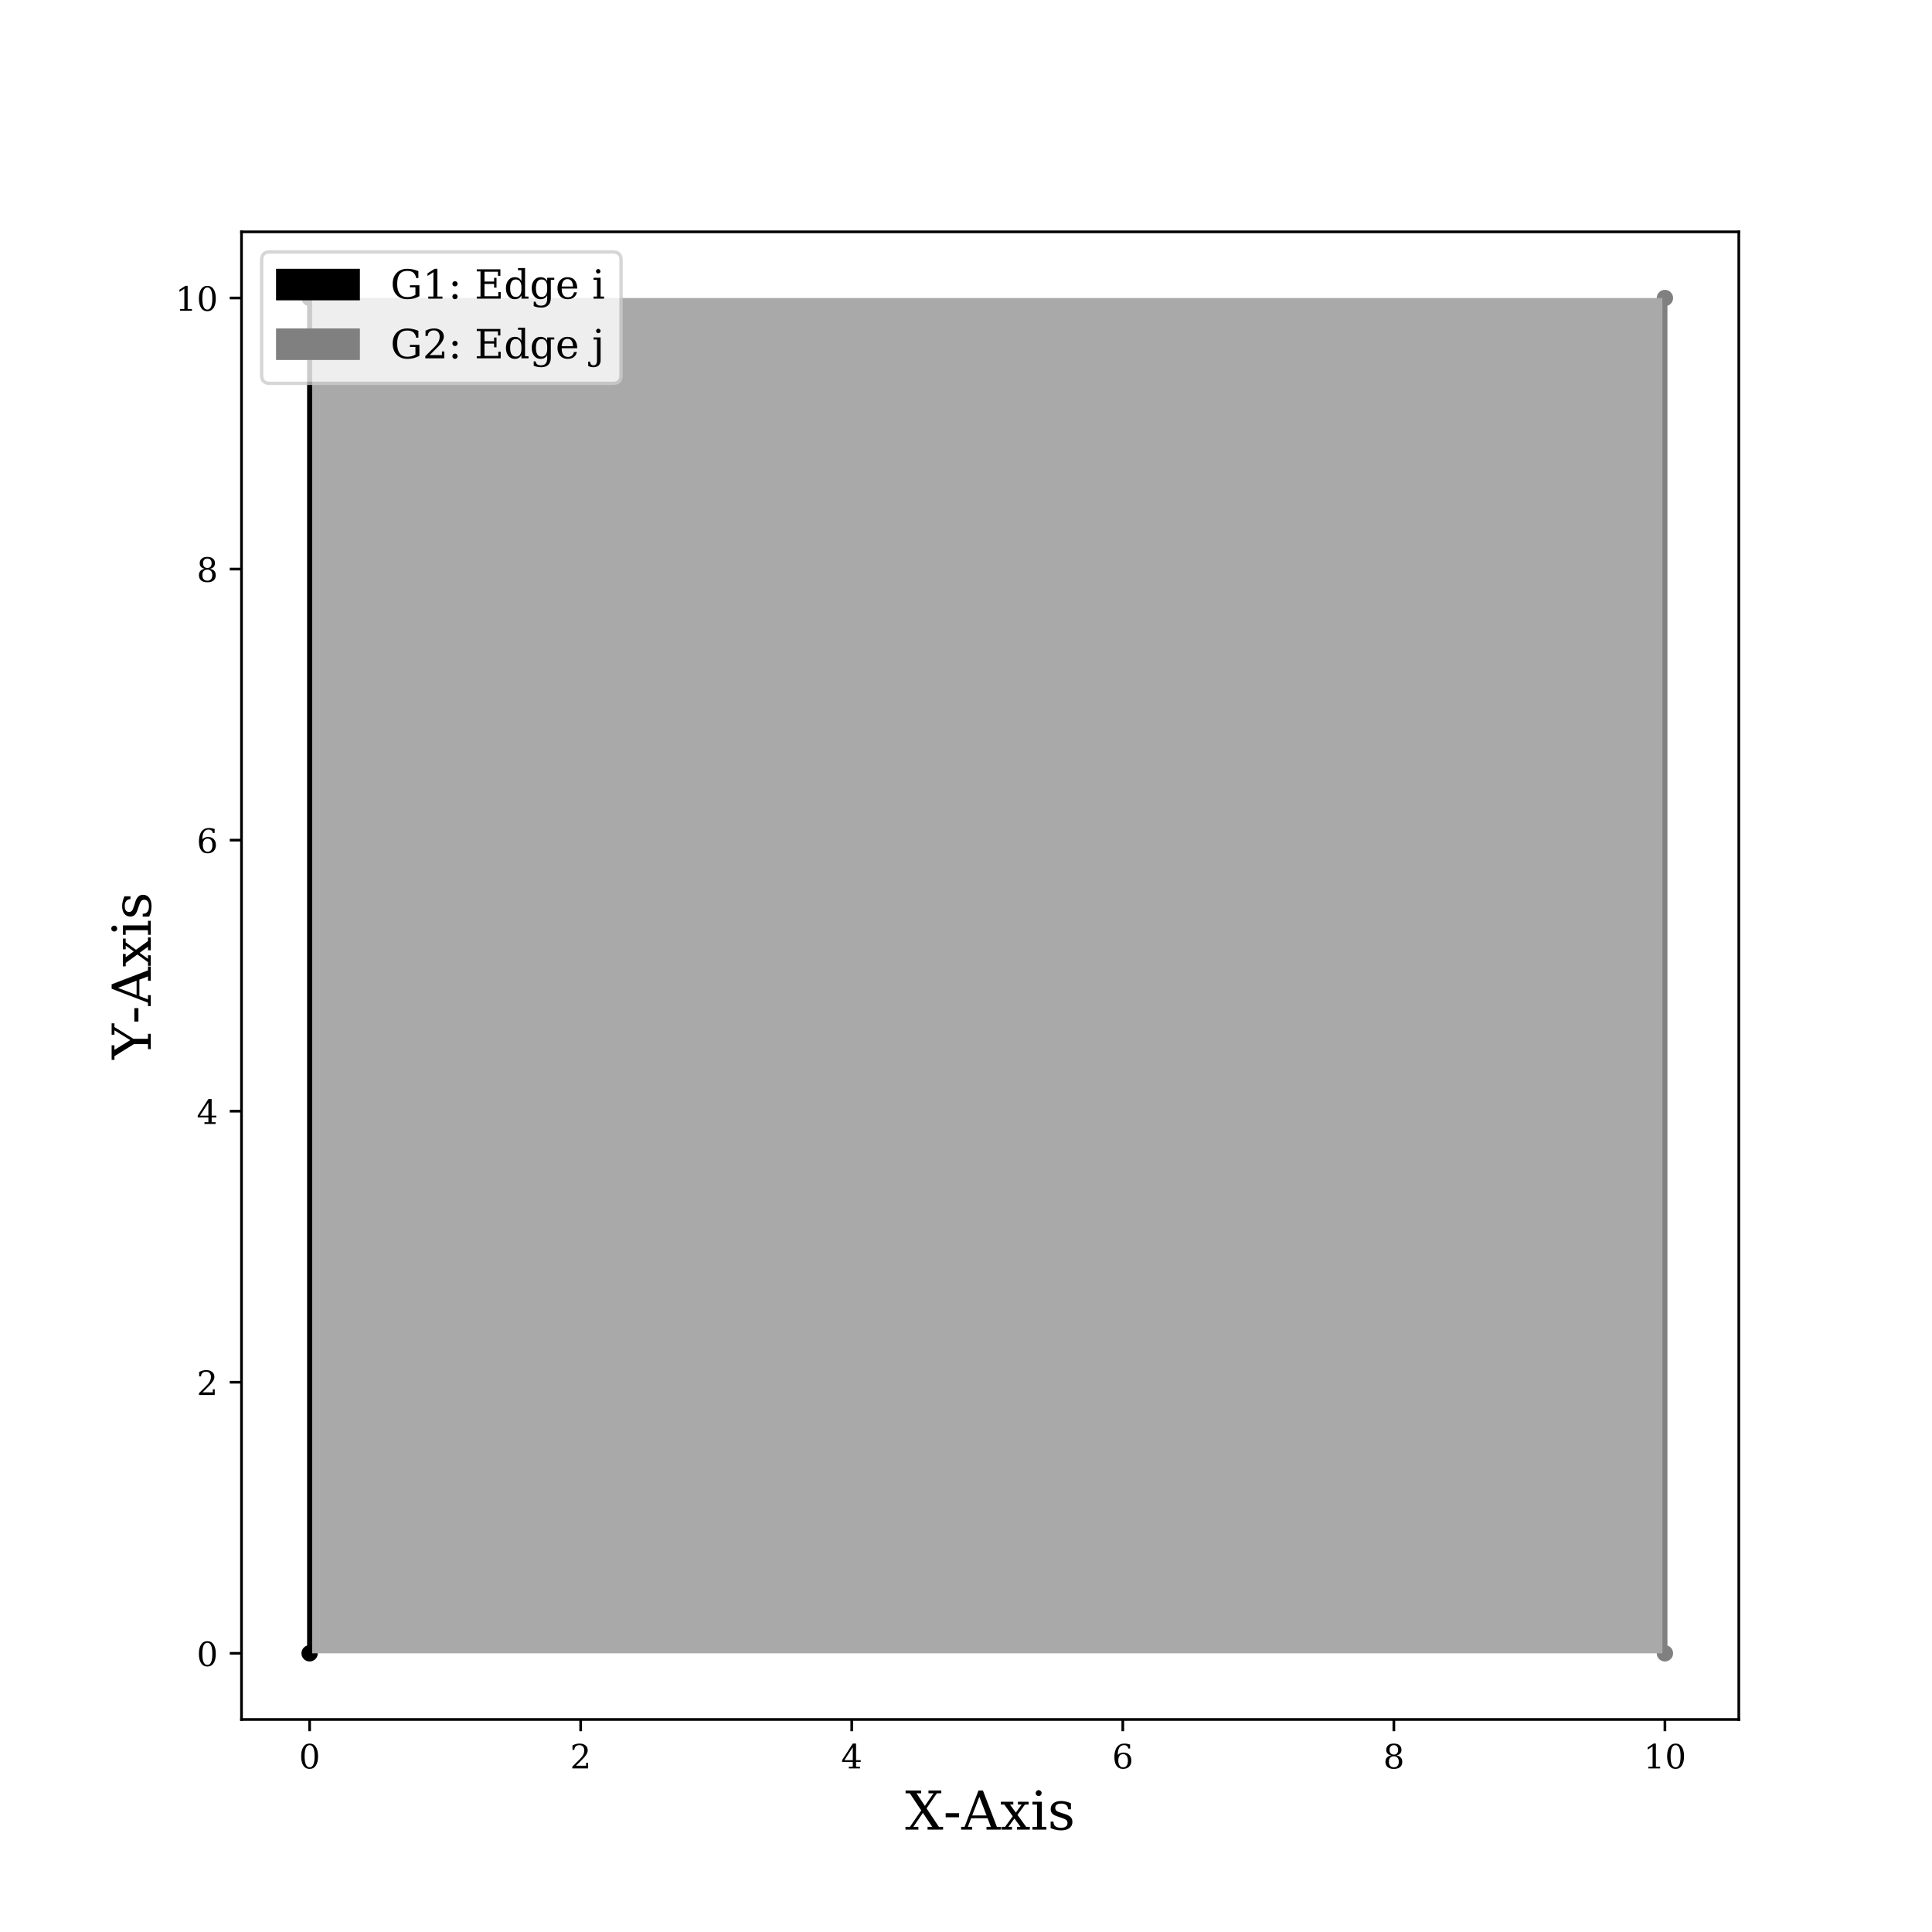
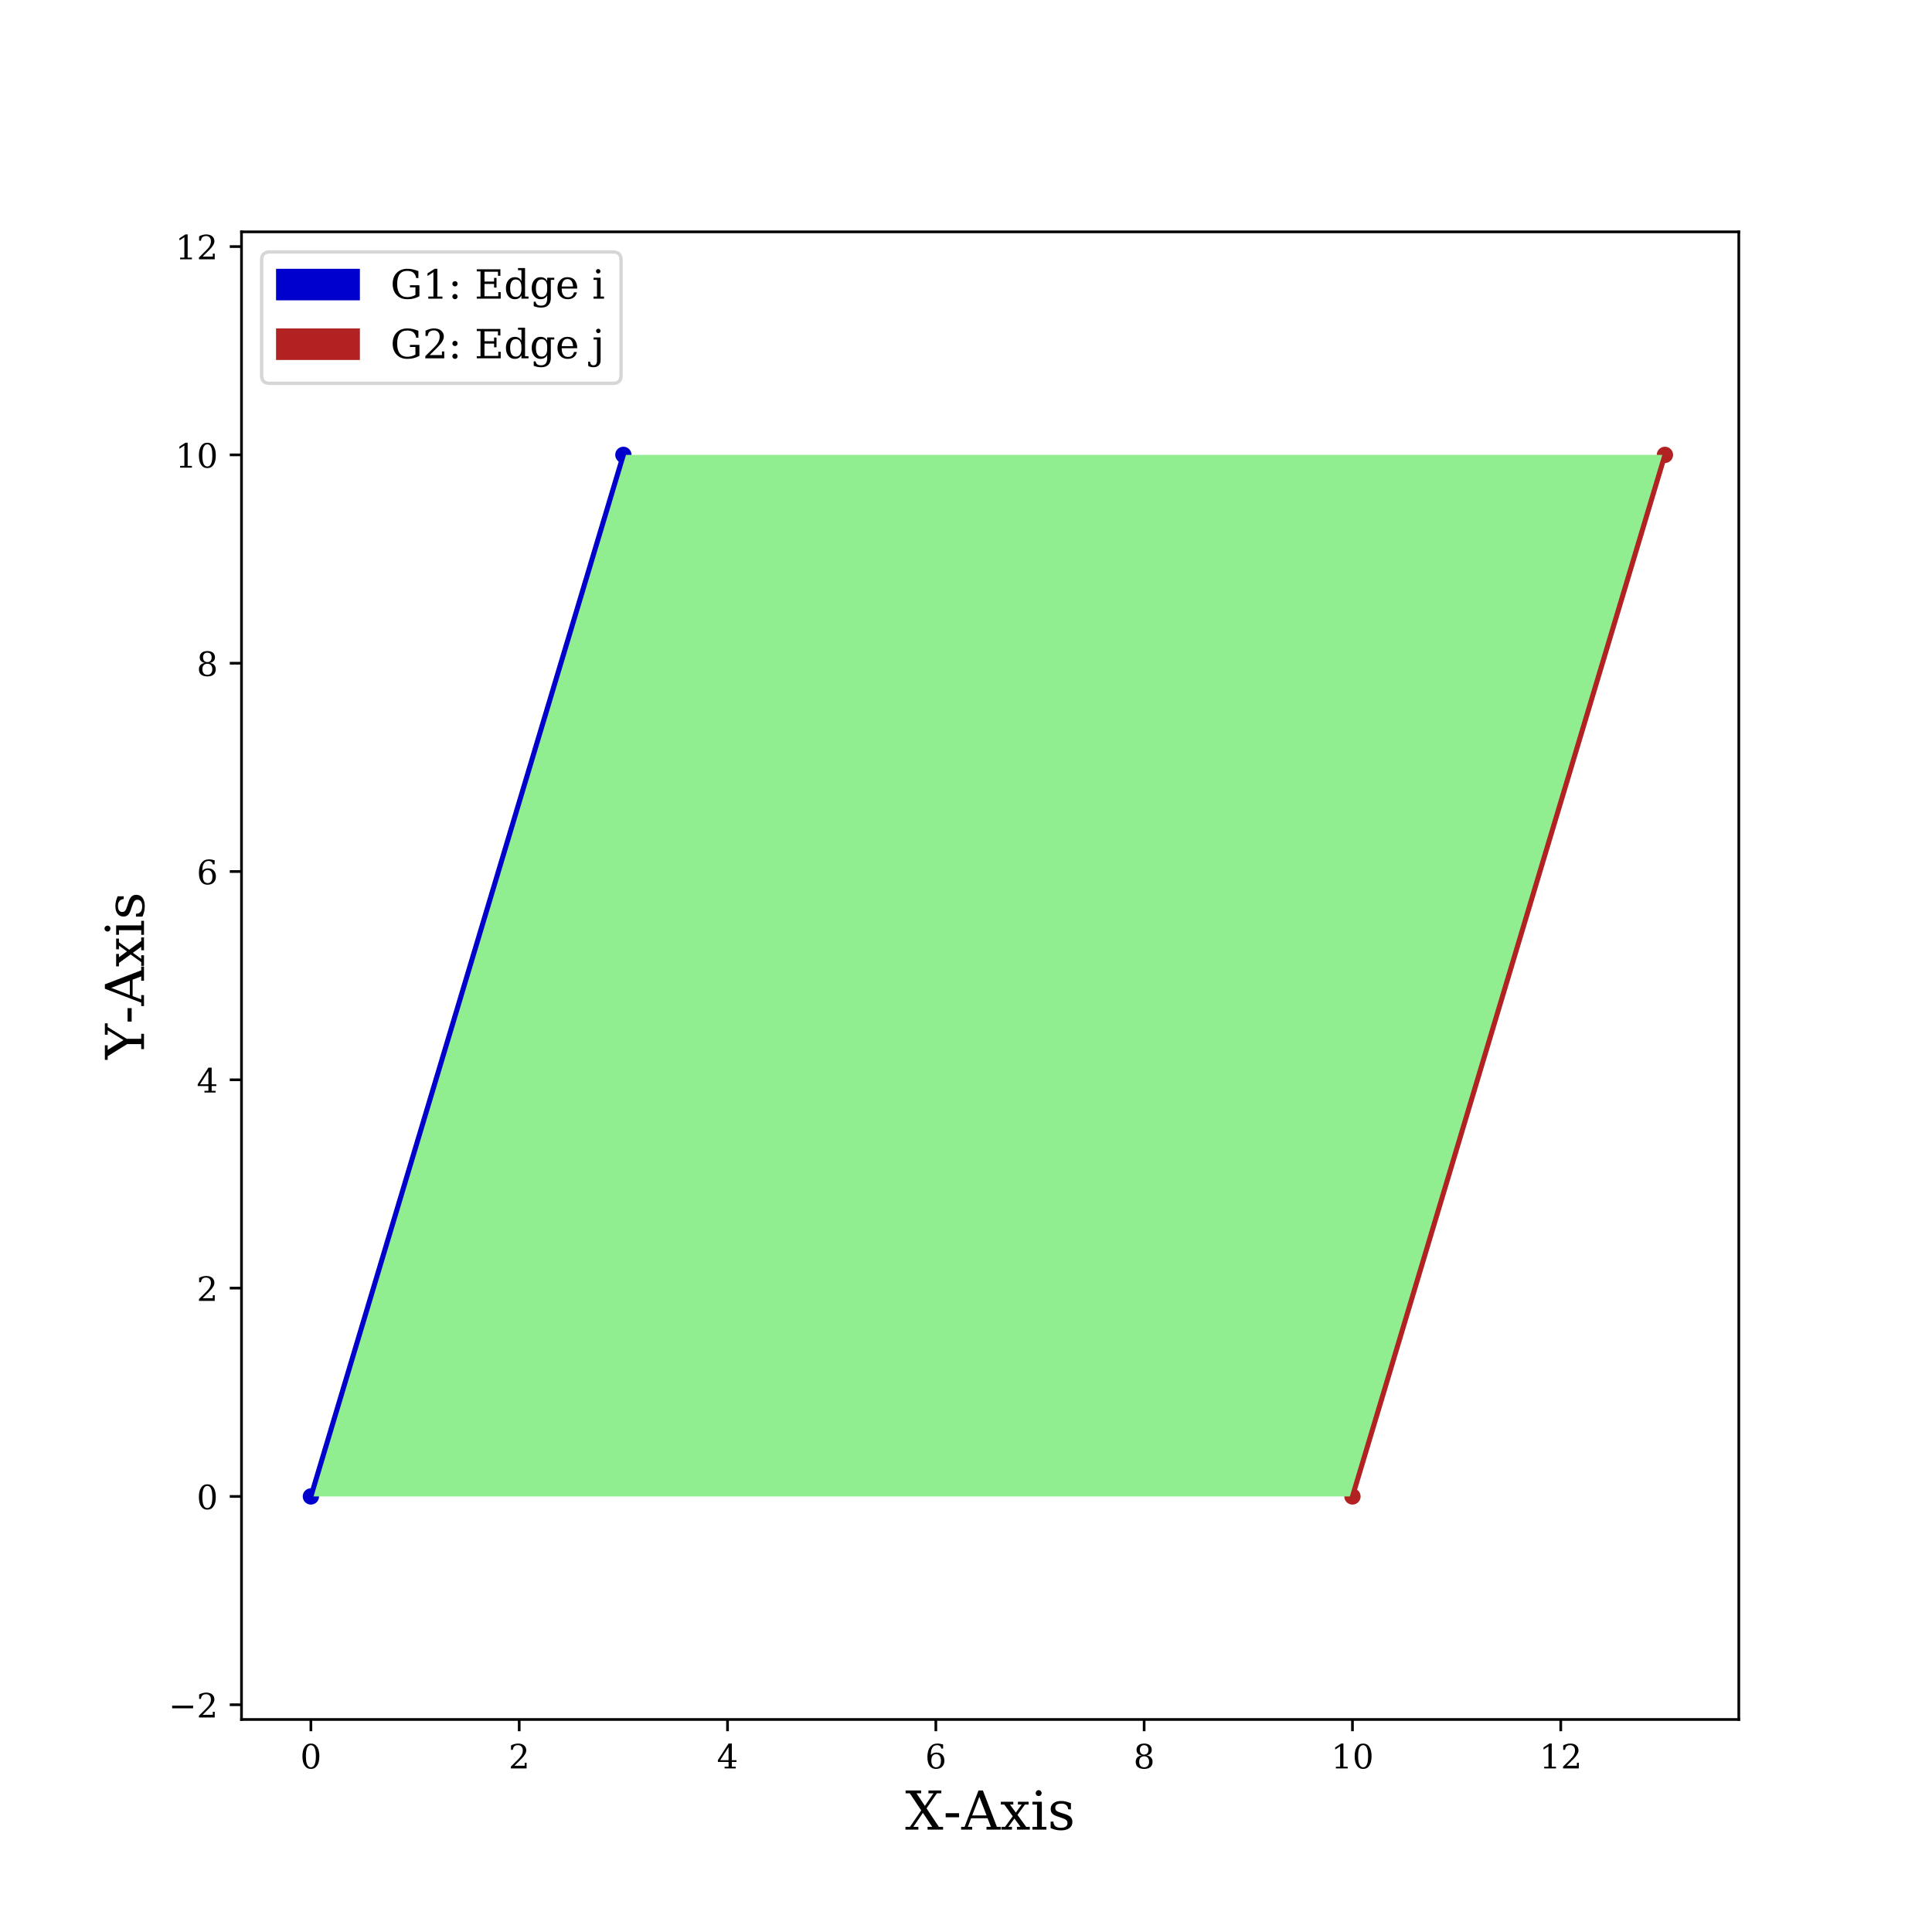
<svg xmlns="http://www.w3.org/2000/svg" xmlns:xlink="http://www.w3.org/1999/xlink" height="576pt" version="1.1" viewBox="0 0 576 576" width="576pt">
  <defs>
    <style type="text/css">
*{stroke-linecap:butt;stroke-linejoin:round;}
  </style>
  </defs>
  <g id="figure_1">
    <g id="patch_1">
      <path d="M 0 576  L 576 576  L 576 0  L 0 0  z " style="fill:#ffffff;" />
    </g>
    <g id="axes_1">
      <g id="patch_2">
        <path d="M 72 512.64  L 518.4 512.64  L 518.4 69.12  L 72 69.12  z " style="fill:#ffffff;" />
      </g>
      <g id="PathCollection_1">
        <defs>
-           <path d="M 0 1.936  C 0.514 1.936 1.006 1.732 1.369 1.369  C 1.732 1.006 1.936 0.514 1.936 0  C 1.936 -0.514 1.732 -1.006 1.369 -1.369  C 1.006 -1.732 0.514 -1.936 0 -1.936  C -0.514 -1.936 -1.006 -1.732 -1.369 -1.369  C -1.732 -1.006 -1.936 -0.514 -1.936 0  C -1.936 0.514 -1.732 1.006 -1.369 1.369  C -1.006 1.732 -0.514 1.936 0 1.936  z " id="mebf50f68fb" style="stroke:#000000;" />
+           <path d="M 0 1.936  C 0.514 1.936 1.006 1.732 1.369 1.369  C 1.732 1.006 1.936 0.514 1.936 0  C 1.936 -0.514 1.732 -1.006 1.369 -1.369  C 1.006 -1.732 0.514 -1.936 0 -1.936  C -0.514 -1.936 -1.006 -1.732 -1.369 -1.369  C -1.732 -1.006 -1.936 -0.514 -1.936 0  C -1.936 0.514 -1.732 1.006 -1.369 1.369  C -1.006 1.732 -0.514 1.936 0 1.936  z " id="m527ebb402f" style="stroke:#0000cd;" />
        </defs>
-         <g clip-path="url(#p3a5503eac2)">
-           <use style="stroke:#000000;" x="92.308" xlink:href="#mebf50f68fb" y="492.913" />
-           <use style="stroke:#000000;" x="92.308" xlink:href="#mebf50f68fb" y="88.847" />
+         <g clip-path="url(#paeb747abc2)">
+           <use style="fill:#0000cd;stroke:#0000cd;" x="92.691" xlink:href="#m527ebb402f" y="446.143" />
+           <use style="fill:#0000cd;stroke:#0000cd;" x="185.849" xlink:href="#m527ebb402f" y="135.617" />
        </g>
      </g>
      <g id="PathCollection_2">
        <defs>
-           <path d="M 0 1.936  C 0.514 1.936 1.006 1.732 1.369 1.369  C 1.732 1.006 1.936 0.514 1.936 0  C 1.936 -0.514 1.732 -1.006 1.369 -1.369  C 1.006 -1.732 0.514 -1.936 0 -1.936  C -0.514 -1.936 -1.006 -1.732 -1.369 -1.369  C -1.732 -1.006 -1.936 -0.514 -1.936 0  C -1.936 0.514 -1.732 1.006 -1.369 1.369  C -1.006 1.732 -0.514 1.936 0 1.936  z " id="m86b31d5393" style="stroke:#808080;" />
+           <path d="M 0 1.936  C 0.514 1.936 1.006 1.732 1.369 1.369  C 1.732 1.006 1.936 0.514 1.936 0  C 1.936 -0.514 1.732 -1.006 1.369 -1.369  C 1.006 -1.732 0.514 -1.936 0 -1.936  C -0.514 -1.936 -1.006 -1.732 -1.369 -1.369  C -1.732 -1.006 -1.936 -0.514 -1.936 0  C -1.936 0.514 -1.732 1.006 -1.369 1.369  C -1.006 1.732 -0.514 1.936 0 1.936  z " id="m4c089de3e9" style="stroke:#b22222;" />
        </defs>
-         <g clip-path="url(#p3a5503eac2)">
-           <use style="fill:#808080;stroke:#808080;" x="496.374" xlink:href="#m86b31d5393" y="492.913" />
-           <use style="fill:#808080;stroke:#808080;" x="496.374" xlink:href="#m86b31d5393" y="88.847" />
+         <g clip-path="url(#paeb747abc2)">
+           <use style="fill:#b22222;stroke:#b22222;" x="403.216" xlink:href="#m4c089de3e9" y="446.143" />
+           <use style="fill:#b22222;stroke:#b22222;" x="496.374" xlink:href="#m4c089de3e9" y="135.617" />
        </g>
      </g>
      <g id="patch_3">
-         <path clip-path="url(#p3a5503eac2)" d="M 92.308 492.913  L 496.374 492.913  L 496.374 88.847  L 92.308 88.847  z " style="fill:#a9a9a9;" />
+         <path clip-path="url(#paeb747abc2)" d="M 92.691 446.143  L 403.216 446.143  L 496.374 135.617  L 185.849 135.617  z " style="fill:#90ee90;opacity:1;" />
      </g>
      <g id="matplotlib.axis_1">
        <g id="xtick_1">
          <g id="line2d_1">
            <defs>
-               <path d="M 0 0  L 0 3.5  " id="m65dbb4ed14" style="stroke:#000000;stroke-width:0.8;" />
-             </defs>
-             <g>
-               <use style="stroke:#000000;stroke-width:0.8;" x="92.308" xlink:href="#m65dbb4ed14" y="512.64" />
+               <path d="M 0 0  L 0 3.5  " id="m170770305b" style="stroke:#000000;stroke-width:0.8;" />
+             </defs>
+             <g>
+               <use style="stroke:#000000;stroke-width:0.8;" x="92.691" xlink:href="#m170770305b" y="512.64" />
            </g>
          </g>
          <g id="text_1">
            <defs>
              <path d="M 31.781 3.422  Q 39.266 3.422 42.969 11.625  Q 46.688 19.828 46.688 36.375  Q 46.688 52.984 42.969 61.188  Q 39.266 69.391 31.781 69.391  Q 24.312 69.391 20.594 61.188  Q 16.891 52.984 16.891 36.375  Q 16.891 19.828 20.594 11.625  Q 24.312 3.422 31.781 3.422  z M 31.781 -1.422  Q 19.922 -1.422 13.25 8.531  Q 6.594 18.5 6.594 36.375  Q 6.594 54.297 13.25 64.25  Q 19.922 74.219 31.781 74.219  Q 43.703 74.219 50.344 64.25  Q 56.984 54.297 56.984 36.375  Q 56.984 18.5 50.344 8.531  Q 43.703 -1.422 31.781 -1.422  z " id="DejaVuSerif-48" />
            </defs>
-             <g transform="translate(89.12701 527.2384)scale(0.1 -0.1)">
+             <g transform="translate(89.50974 527.2384)scale(0.1 -0.1)">
              <use xlink:href="#DejaVuSerif-48" />
            </g>
          </g>
        </g>
        <g id="xtick_2">
          <g id="line2d_2">
            <g>
-               <use style="stroke:#000000;stroke-width:0.8;" x="173.121" xlink:href="#m65dbb4ed14" y="512.64" />
+               <use style="stroke:#000000;stroke-width:0.8;" x="154.796" xlink:href="#m170770305b" y="512.64" />
            </g>
          </g>
          <g id="text_2">
            <defs>
              <path d="M 12.797 55.516  L 7.328 55.516  L 7.328 68.5  Q 12.547 71.297 17.844 72.75  Q 23.141 74.219 28.219 74.219  Q 39.594 74.219 46.188 68.703  Q 52.781 63.188 52.781 53.719  Q 52.781 43.016 37.844 28.125  Q 36.672 27 36.078 26.422  L 17.672 8.016  L 48.094 8.016  L 48.094 17  L 53.812 17  L 53.812 0  L 6.781 0  L 6.781 5.328  L 28.906 27.391  Q 36.234 34.719 39.359 40.844  Q 42.484 46.969 42.484 53.719  Q 42.484 61.078 38.641 65.234  Q 34.812 69.391 28.078 69.391  Q 21.094 69.391 17.281 65.922  Q 13.484 62.453 12.797 55.516  z " id="DejaVuSerif-50" />
            </defs>
-             <g transform="translate(169.9401 527.2384)scale(0.1 -0.1)">
+             <g transform="translate(151.6148 527.2384)scale(0.1 -0.1)">
              <use xlink:href="#DejaVuSerif-50" />
            </g>
          </g>
        </g>
        <g id="xtick_3">
          <g id="line2d_3">
            <g>
-               <use style="stroke:#000000;stroke-width:0.8;" x="253.934" xlink:href="#m65dbb4ed14" y="512.64" />
+               <use style="stroke:#000000;stroke-width:0.8;" x="216.901" xlink:href="#m170770305b" y="512.64" />
            </g>
          </g>
          <g id="text_3">
            <defs>
              <path d="M 34.906 24.703  L 34.906 63.484  L 10.016 24.703  z M 56.391 0  L 23.188 0  L 23.188 5.172  L 34.906 5.172  L 34.906 19.484  L 3.078 19.484  L 3.078 24.812  L 35.016 74.219  L 44.672 74.219  L 44.672 24.703  L 58.594 24.703  L 58.594 19.484  L 44.672 19.484  L 44.672 5.172  L 56.391 5.172  z " id="DejaVuSerif-52" />
            </defs>
-             <g transform="translate(250.7532 527.2384)scale(0.1 -0.1)">
+             <g transform="translate(213.7198 527.2384)scale(0.1 -0.1)">
              <use xlink:href="#DejaVuSerif-52" />
            </g>
          </g>
        </g>
        <g id="xtick_4">
          <g id="line2d_4">
            <g>
-               <use style="stroke:#000000;stroke-width:0.8;" x="334.748" xlink:href="#m65dbb4ed14" y="512.64" />
+               <use style="stroke:#000000;stroke-width:0.8;" x="279.006" xlink:href="#m170770305b" y="512.64" />
            </g>
          </g>
          <g id="text_4">
            <defs>
              <path d="M 32.719 3.422  Q 39.594 3.422 43.297 8.469  Q 47.016 13.531 47.016 23  Q 47.016 32.469 43.297 37.516  Q 39.594 42.578 32.719 42.578  Q 25.734 42.578 22.062 37.688  Q 18.406 32.812 18.406 23.578  Q 18.406 13.875 22.109 8.641  Q 25.828 3.422 32.719 3.422  z M 16.797 40.141  Q 20.125 43.797 24.312 45.594  Q 28.516 47.406 33.797 47.406  Q 44.672 47.406 51 40.859  Q 57.328 34.328 57.328 23  Q 57.328 11.922 50.516 5.25  Q 43.703 -1.422 32.328 -1.422  Q 19.969 -1.422 13.328 7.781  Q 6.688 17 6.688 34.078  Q 6.688 53.219 14.547 63.719  Q 22.406 74.219 36.719 74.219  Q 40.578 74.219 44.828 73.484  Q 49.078 72.75 53.516 71.297  L 53.516 59.281  L 48 59.281  Q 47.406 64.203 44.234 66.797  Q 41.062 69.391 35.688 69.391  Q 26.219 69.391 21.578 62.203  Q 16.938 55.031 16.797 40.141  z " id="DejaVuSerif-54" />
            </defs>
-             <g transform="translate(331.5663 527.2384)scale(0.1 -0.1)">
+             <g transform="translate(275.8248 527.2384)scale(0.1 -0.1)">
              <use xlink:href="#DejaVuSerif-54" />
            </g>
          </g>
        </g>
        <g id="xtick_5">
          <g id="line2d_5">
            <g>
-               <use style="stroke:#000000;stroke-width:0.8;" x="415.561" xlink:href="#m65dbb4ed14" y="512.64" />
+               <use style="stroke:#000000;stroke-width:0.8;" x="341.111" xlink:href="#m170770305b" y="512.64" />
            </g>
          </g>
          <g id="text_5">
            <defs>
              <path d="M 46.578 19.922  Q 46.578 27.734 42.688 32.047  Q 38.812 36.375 31.781 36.375  Q 24.75 36.375 20.875 32.047  Q 17 27.734 17 19.922  Q 17 12.062 20.875 7.734  Q 24.75 3.422 31.781 3.422  Q 38.812 3.422 42.688 7.734  Q 46.578 12.062 46.578 19.922  z M 44.578 55.328  Q 44.578 61.969 41.203 65.672  Q 37.844 69.391 31.781 69.391  Q 25.781 69.391 22.391 65.672  Q 19 61.969 19 55.328  Q 19 48.641 22.391 44.922  Q 25.781 41.219 31.781 41.219  Q 37.844 41.219 41.203 44.922  Q 44.578 48.641 44.578 55.328  z M 39.312 38.812  Q 47.609 37.703 52.25 32.688  Q 56.891 27.688 56.891 19.922  Q 56.891 9.672 50.391 4.125  Q 43.891 -1.422 31.781 -1.422  Q 19.734 -1.422 13.203 4.125  Q 6.688 9.672 6.688 19.922  Q 6.688 27.688 11.328 32.688  Q 15.969 37.703 24.312 38.812  Q 16.938 40.141 13 44.406  Q 9.078 48.688 9.078 55.328  Q 9.078 64.109 15.125 69.156  Q 21.188 74.219 31.781 74.219  Q 42.391 74.219 48.438 69.156  Q 54.5 64.109 54.5 55.328  Q 54.5 48.688 50.562 44.406  Q 46.625 40.141 39.312 38.812  z " id="DejaVuSerif-56" />
            </defs>
-             <g transform="translate(412.3794 527.2384)scale(0.1 -0.1)">
+             <g transform="translate(337.9299 527.2384)scale(0.1 -0.1)">
              <use xlink:href="#DejaVuSerif-56" />
            </g>
          </g>
        </g>
        <g id="xtick_6">
          <g id="line2d_6">
            <g>
-               <use style="stroke:#000000;stroke-width:0.8;" x="496.374" xlink:href="#m65dbb4ed14" y="512.64" />
+               <use style="stroke:#000000;stroke-width:0.8;" x="403.216" xlink:href="#m170770305b" y="512.64" />
            </g>
          </g>
          <g id="text_6">
            <defs>
              <path d="M 14.203 0  L 14.203 5.172  L 26.906 5.172  L 26.906 65.828  L 12.203 56.297  L 12.203 62.703  L 29.984 74.219  L 36.719 74.219  L 36.719 5.172  L 49.422 5.172  L 49.422 0  z " id="DejaVuSerif-49" />
            </defs>
-             <g transform="translate(490.0112 527.2384)scale(0.1 -0.1)">
+             <g transform="translate(396.8537 527.2384)scale(0.1 -0.1)">
              <use xlink:href="#DejaVuSerif-49" />
              <use x="63.623" xlink:href="#DejaVuSerif-48" />
            </g>
          </g>
        </g>
-         <g id="text_7">
+         <g id="xtick_7">
+           <g id="line2d_7">
+             <g>
+               <use style="stroke:#000000;stroke-width:0.8;" x="465.321" xlink:href="#m170770305b" y="512.64" />
+             </g>
+           </g>
+           <g id="text_7">
+             <g transform="translate(458.9587 527.2384)scale(0.1 -0.1)">
+               <use xlink:href="#DejaVuSerif-49" />
+               <use x="63.623" xlink:href="#DejaVuSerif-50" />
+             </g>
+           </g>
+         </g>
+         <g id="text_8">
          <defs>
            <path d="M 33.109 31.203  L 15.281 5.172  L 24.703 5.172  L 24.703 0  L 0.594 0  L 0.594 5.172  L 8.984 5.172  L 29.984 35.797  L 8.688 67.672  L 0.875 67.672  L 0.875 72.906  L 29.781 72.906  L 29.781 67.672  L 21.188 67.672  L 36.812 44.188  L 52.875 67.672  L 43.5 67.672  L 43.5 72.906  L 67.391 72.906  L 67.391 67.672  L 59.188 67.672  L 39.891 39.594  L 62.891 5.172  L 70.703 5.172  L 70.703 0  L 41.797 0  L 41.797 5.172  L 50.484 5.172  z " id="DejaVuSerif-88" />
            <path d="M 4.391 30.609  L 29.391 30.609  L 29.391 23  L 4.391 23  z " id="DejaVuSerif-45" />
            <path d="M 20.016 26.422  L 46.781 26.422  L 33.406 61.078  z M -0.594 0  L -0.594 5.172  L 5.812 5.172  L 31.781 72.906  L 39.984 72.906  L 66.016 5.172  L 73.188 5.172  L 73.188 0  L 46.688 0  L 46.688 5.172  L 54.781 5.172  L 48.688 21.188  L 18.016 21.188  L 11.922 5.172  L 19.922 5.172  L 19.922 0  z " id="DejaVuSerif-65" />
            <path d="M 29.109 31.688  L 39.984 46.688  L 33.016 46.688  L 33.016 51.906  L 52.984 51.906  L 52.984 46.688  L 46.094 46.688  L 32.172 27.484  L 48.391 5.172  L 55.172 5.172  L 55.172 0  L 31.203 0  L 31.203 5.172  L 37.797 5.172  L 26.516 20.703  L 15.188 5.172  L 21.922 5.172  L 21.922 0  L 2.203 0  L 2.203 5.172  L 9.078 5.172  L 23.391 24.906  L 7.625 46.688  L 1.219 46.688  L 1.219 51.906  L 24.422 51.906  L 24.422 46.688  L 18.219 46.688  z " id="DejaVuSerif-120" />
            <path d="M 9.719 68.016  Q 9.719 70.266 11.344 71.922  Q 12.984 73.578 15.281 73.578  Q 17.531 73.578 19.156 71.922  Q 20.797 70.266 20.797 68.016  Q 20.797 65.719 19.188 64.109  Q 17.578 62.5 15.281 62.5  Q 12.984 62.5 11.344 64.109  Q 9.719 65.719 9.719 68.016  z M 21.188 5.172  L 29.688 5.172  L 29.688 0  L 3.609 0  L 3.609 5.172  L 12.203 5.172  L 12.203 46.688  L 3.609 46.688  L 3.609 51.906  L 21.188 51.906  z " id="DejaVuSerif-105" />
            <path d="M 5.609 2.875  L 5.609 14.984  L 10.797 14.984  Q 10.984 9.188 14.422 6.297  Q 17.875 3.422 24.609 3.422  Q 30.672 3.422 33.844 5.688  Q 37.016 7.953 37.016 12.312  Q 37.016 15.719 34.688 17.812  Q 32.375 19.922 24.906 22.312  L 18.406 24.516  Q 11.719 26.656 8.719 29.875  Q 5.719 33.109 5.719 38.094  Q 5.719 45.219 10.938 49.266  Q 16.156 53.328 25.391 53.328  Q 29.5 53.328 34.031 52.25  Q 38.578 51.172 43.406 49.125  L 43.406 37.797  L 38.234 37.797  Q 38.031 42.828 34.703 45.656  Q 31.391 48.484 25.688 48.484  Q 20.016 48.484 17.109 46.484  Q 14.203 44.484 14.203 40.484  Q 14.203 37.203 16.406 35.219  Q 18.609 33.25 25.203 31.203  L 32.328 29  Q 39.703 26.703 42.938 23.266  Q 46.188 19.828 46.188 14.406  Q 46.188 7.031 40.547 2.797  Q 34.906 -1.422 25 -1.422  Q 19.969 -1.422 15.188 -0.344  Q 10.406 0.734 5.609 2.875  z " id="DejaVuSerif-115" />
          </defs>
          <g transform="translate(269.8525 545.4756)scale(0.16 -0.16)">
            <use xlink:href="#DejaVuSerif-88" />
            <use x="71.145" xlink:href="#DejaVuSerif-45" />
            <use x="104.934" xlink:href="#DejaVuSerif-65" />
            <use x="177.15" xlink:href="#DejaVuSerif-120" />
            <use x="233.547" xlink:href="#DejaVuSerif-105" />
            <use x="265.529" xlink:href="#DejaVuSerif-115" />
          </g>
        </g>
      </g>
      <g id="matplotlib.axis_2">
        <g id="ytick_1">
-           <g id="line2d_7">
-             <defs>
-               <path d="M 0 0  L -3.5 0  " id="m812bcec081" style="stroke:#000000;stroke-width:0.8;" />
-             </defs>
-             <g>
-               <use style="stroke:#000000;stroke-width:0.8;" x="72" xlink:href="#m812bcec081" y="492.913" />
-             </g>
-           </g>
-           <g id="text_8">
-             <g transform="translate(58.6375 496.7119)scale(0.1 -0.1)">
+           <g id="line2d_8">
+             <defs>
+               <path d="M 0 0  L -3.5 0  " id="m362c20f9c2" style="stroke:#000000;stroke-width:0.8;" />
+             </defs>
+             <g>
+               <use style="stroke:#000000;stroke-width:0.8;" x="72" xlink:href="#m362c20f9c2" y="508.248" />
+             </g>
+           </g>
+           <g id="text_9">
+             <defs>
+               <path d="M 10.594 35.297  L 73.188 35.297  L 73.188 27.391  L 10.594 27.391  z " id="DejaVuSerif-8722" />
+             </defs>
+             <g transform="translate(50.25781 512.0468)scale(0.1 -0.1)">
+               <use xlink:href="#DejaVuSerif-8722" />
+               <use x="83.789" xlink:href="#DejaVuSerif-50" />
+             </g>
+           </g>
+         </g>
+         <g id="ytick_2">
+           <g id="line2d_9">
+             <g>
+               <use style="stroke:#000000;stroke-width:0.8;" x="72" xlink:href="#m362c20f9c2" y="446.143" />
+             </g>
+           </g>
+           <g id="text_10">
+             <g transform="translate(58.6375 449.9418)scale(0.1 -0.1)">
              <use xlink:href="#DejaVuSerif-48" />
            </g>
          </g>
        </g>
-         <g id="ytick_2">
-           <g id="line2d_8">
-             <g>
-               <use style="stroke:#000000;stroke-width:0.8;" x="72" xlink:href="#m812bcec081" y="412.1" />
-             </g>
-           </g>
-           <g id="text_9">
-             <g transform="translate(58.6375 415.8988)scale(0.1 -0.1)">
+         <g id="ytick_3">
+           <g id="line2d_10">
+             <g>
+               <use style="stroke:#000000;stroke-width:0.8;" x="72" xlink:href="#m362c20f9c2" y="384.038" />
+             </g>
+           </g>
+           <g id="text_11">
+             <g transform="translate(58.6375 387.8368)scale(0.1 -0.1)">
              <use xlink:href="#DejaVuSerif-50" />
            </g>
          </g>
        </g>
-         <g id="ytick_3">
-           <g id="line2d_9">
-             <g>
-               <use style="stroke:#000000;stroke-width:0.8;" x="72" xlink:href="#m812bcec081" y="331.287" />
-             </g>
-           </g>
-           <g id="text_10">
-             <g transform="translate(58.6375 335.0858)scale(0.1 -0.1)">
+         <g id="ytick_4">
+           <g id="line2d_11">
+             <g>
+               <use style="stroke:#000000;stroke-width:0.8;" x="72" xlink:href="#m362c20f9c2" y="321.933" />
+             </g>
+           </g>
+           <g id="text_12">
+             <g transform="translate(58.6375 325.7317)scale(0.1 -0.1)">
              <use xlink:href="#DejaVuSerif-52" />
            </g>
          </g>
        </g>
-         <g id="ytick_4">
-           <g id="line2d_10">
-             <g>
-               <use style="stroke:#000000;stroke-width:0.8;" x="72" xlink:href="#m812bcec081" y="250.473" />
-             </g>
-           </g>
-           <g id="text_11">
-             <g transform="translate(58.6375 254.2727)scale(0.1 -0.1)">
+         <g id="ytick_5">
+           <g id="line2d_12">
+             <g>
+               <use style="stroke:#000000;stroke-width:0.8;" x="72" xlink:href="#m362c20f9c2" y="259.827" />
+             </g>
+           </g>
+           <g id="text_13">
+             <g transform="translate(58.6375 263.6267)scale(0.1 -0.1)">
              <use xlink:href="#DejaVuSerif-54" />
            </g>
          </g>
        </g>
-         <g id="ytick_5">
-           <g id="line2d_11">
-             <g>
-               <use style="stroke:#000000;stroke-width:0.8;" x="72" xlink:href="#m812bcec081" y="169.66" />
-             </g>
-           </g>
-           <g id="text_12">
-             <g transform="translate(58.6375 173.4596)scale(0.1 -0.1)">
+         <g id="ytick_6">
+           <g id="line2d_13">
+             <g>
+               <use style="stroke:#000000;stroke-width:0.8;" x="72" xlink:href="#m362c20f9c2" y="197.722" />
+             </g>
+           </g>
+           <g id="text_14">
+             <g transform="translate(58.6375 201.5217)scale(0.1 -0.1)">
              <use xlink:href="#DejaVuSerif-56" />
            </g>
          </g>
        </g>
-         <g id="ytick_6">
-           <g id="line2d_12">
-             <g>
-               <use style="stroke:#000000;stroke-width:0.8;" x="72" xlink:href="#m812bcec081" y="88.847" />
-             </g>
-           </g>
-           <g id="text_13">
-             <g transform="translate(52.275 92.6465)scale(0.1 -0.1)">
+         <g id="ytick_7">
+           <g id="line2d_14">
+             <g>
+               <use style="stroke:#000000;stroke-width:0.8;" x="72" xlink:href="#m362c20f9c2" y="135.617" />
+             </g>
+           </g>
+           <g id="text_15">
+             <g transform="translate(52.275 139.4166)scale(0.1 -0.1)">
              <use xlink:href="#DejaVuSerif-49" />
              <use x="63.623" xlink:href="#DejaVuSerif-48" />
            </g>
          </g>
        </g>
-         <g id="text_14">
+         <g id="ytick_8">
+           <g id="line2d_15">
+             <g>
+               <use style="stroke:#000000;stroke-width:0.8;" x="72" xlink:href="#m362c20f9c2" y="73.512" />
+             </g>
+           </g>
+           <g id="text_16">
+             <g transform="translate(52.275 77.3116)scale(0.1 -0.1)">
+               <use xlink:href="#DejaVuSerif-49" />
+               <use x="63.623" xlink:href="#DejaVuSerif-50" />
+             </g>
+           </g>
+         </g>
+         <g id="text_17">
          <defs>
            <path d="M 18.891 0  L 18.891 5.172  L 28.219 5.172  L 28.219 31.391  L 5.719 67.672  L -1.125 67.672  L -1.125 72.906  L 25.984 72.906  L 25.984 67.672  L 17.484 67.672  L 35.688 38.188  L 53.906 67.672  L 45.703 67.672  L 45.703 72.906  L 66.891 72.906  L 66.891 67.672  L 60.016 67.672  L 38.094 32.328  L 38.094 5.172  L 47.406 5.172  L 47.406 0  z " id="DejaVuSerif-89" />
          </defs>
-           <g transform="translate(44.9475 315.8037)rotate(-90)scale(0.16 -0.16)">
+           <g transform="translate(42.93031 315.8037)rotate(-90)scale(0.16 -0.16)">
            <use xlink:href="#DejaVuSerif-89" />
            <use x="65.844" xlink:href="#DejaVuSerif-45" />
            <use x="99.633" xlink:href="#DejaVuSerif-65" />
            <use x="171.85" xlink:href="#DejaVuSerif-120" />
            <use x="228.246" xlink:href="#DejaVuSerif-105" />
            <use x="260.229" xlink:href="#DejaVuSerif-115" />
          </g>
        </g>
      </g>
-       <g id="line2d_13">
-         <path clip-path="url(#p3a5503eac2)" d="M 92.308 492.913  L 92.308 88.847  " style="fill:none;stroke:#000000;stroke-linecap:square;stroke-width:1.5;" />
-       </g>
-       <g id="line2d_14">
-         <path clip-path="url(#p3a5503eac2)" d="M 496.374 492.913  L 496.374 88.847  " style="fill:none;stroke:#808080;stroke-linecap:square;stroke-width:1.5;" />
+       <g id="line2d_16">
+         <path clip-path="url(#paeb747abc2)" d="M 92.691 446.143  L 185.849 135.617  " style="fill:none;stroke:#0000cd;stroke-linecap:square;stroke-width:1.5;" />
+       </g>
+       <g id="line2d_17">
+         <path clip-path="url(#paeb747abc2)" d="M 403.216 446.143  L 496.374 135.617  " style="fill:none;stroke:#b22222;stroke-linecap:square;stroke-width:1.5;" />
      </g>
      <g id="patch_4">
        <path d="M 72 512.64  L 72 69.12  " style="fill:none;stroke:#000000;stroke-linecap:square;stroke-linejoin:miter;stroke-width:0.8;" />
      </g>
      <g id="patch_5">
        <path d="M 518.4 512.64  L 518.4 69.12  " style="fill:none;stroke:#000000;stroke-linecap:square;stroke-linejoin:miter;stroke-width:0.8;" />
      </g>
      <g id="patch_6">
        <path d="M 72 512.64  L 518.4 512.64  " style="fill:none;stroke:#000000;stroke-linecap:square;stroke-linejoin:miter;stroke-width:0.8;" />
      </g>
      <g id="patch_7">
        <path d="M 72 69.12  L 518.4 69.12  " style="fill:none;stroke:#000000;stroke-linecap:square;stroke-linejoin:miter;stroke-width:0.8;" />
      </g>
      <g id="legend_1">
        <g id="patch_8">
          <path d="M 80.4 114.289  L 182.756 114.289  Q 185.156 114.289 185.156 111.889  L 185.156 77.52  Q 185.156 75.12 182.756 75.12  L 80.4 75.12  Q 78 75.12 78 77.52  L 78 111.889  Q 78 114.289 80.4 114.289  z " style="fill:#ffffff;opacity:0.8;stroke:#cccccc;stroke-linejoin:miter;" />
        </g>
        <g id="patch_9">
-           <path d="M 82.8 89.038  L 106.8 89.038  L 106.8 80.638  L 82.8 80.638  z " style="stroke:#000000;stroke-linejoin:miter;" />
-         </g>
-         <g id="text_15">
+           <path d="M 82.8 89.038  L 106.8 89.038  L 106.8 80.638  L 82.8 80.638  z " style="fill:#0000cd;stroke:#0000cd;stroke-linejoin:miter;" />
+         </g>
+         <g id="text_18">
          <defs>
            <path d="M 64.016 51.125  Q 62.312 60.25 56.891 64.625  Q 51.469 69 41.797 69  Q 29.203 69 23 60.891  Q 16.797 52.781 16.797 36.375  Q 16.797 20.312 23.188 12.062  Q 29.594 3.812 42 3.812  Q 47.516 3.812 52.531 5.172  Q 57.562 6.547 62.109 9.281  L 62.109 28.078  L 48.391 28.078  L 48.391 33.297  L 72.016 33.297  L 72.016 6.109  Q 65.531 2.344 58.031 0.453  Q 50.531 -1.422 42 -1.422  Q 25.484 -1.422 15.547 8.906  Q 5.609 19.234 5.609 36.375  Q 5.609 53.656 15.562 63.938  Q 25.531 74.219 42.391 74.219  Q 48.641 74.219 55.297 72.781  Q 61.969 71.344 69.484 68.406  L 69.484 51.125  z " id="DejaVuSerif-71" />
            <path d="M 10.406 5.078  Q 10.406 7.812 12.281 9.719  Q 14.156 11.625 16.891 11.625  Q 19.625 11.625 21.5 9.719  Q 23.391 7.812 23.391 5.078  Q 23.391 2.344 21.531 0.453  Q 19.672 -1.422 16.891 -1.422  Q 14.109 -1.422 12.25 0.453  Q 10.406 2.344 10.406 5.078  z M 10.406 36.922  Q 10.406 39.656 12.281 41.531  Q 14.156 43.406 16.891 43.406  Q 19.672 43.406 21.531 41.547  Q 23.391 39.703 23.391 36.922  Q 23.391 34.125 21.531 32.266  Q 19.672 30.422 16.891 30.422  Q 14.156 30.422 12.281 32.297  Q 10.406 34.188 10.406 36.922  z " id="DejaVuSerif-58" />
            <path id="DejaVuSerif-32" />
            <path d="M 5.516 0  L 5.516 5.172  L 14.797 5.172  L 14.797 67.672  L 5.516 67.672  L 5.516 72.906  L 64.203 72.906  L 64.203 56.688  L 58.203 56.688  L 58.203 66.891  L 24.703 66.891  L 24.703 42.484  L 48.578 42.484  L 48.578 51.609  L 54.594 51.609  L 54.594 27.391  L 48.578 27.391  L 48.578 36.531  L 24.703 36.531  L 24.703 6  L 58.984 6  L 58.984 16.219  L 64.984 16.219  L 64.984 0  z " id="DejaVuSerif-69" />
            <path d="M 52.484 5.172  L 61.078 5.172  L 61.078 0  L 43.5 0  L 43.5 8.109  Q 40.875 3.219 36.797 0.891  Q 32.719 -1.422 26.703 -1.422  Q 17.141 -1.422 11.062 6.172  Q 4.984 13.766 4.984 25.984  Q 4.984 38.188 11.031 45.75  Q 17.094 53.328 26.703 53.328  Q 32.719 53.328 36.797 51  Q 40.875 48.688 43.5 43.797  L 43.5 70.797  L 35.016 70.797  L 35.016 75.984  L 52.484 75.984  z M 43.5 23.391  L 43.5 28.516  Q 43.5 37.844 39.906 42.766  Q 36.328 47.703 29.5 47.703  Q 22.562 47.703 19.016 42.234  Q 15.484 36.766 15.484 25.984  Q 15.484 15.234 19.016 9.719  Q 22.562 4.203 29.5 4.203  Q 36.328 4.203 39.906 9.109  Q 43.5 14.016 43.5 23.391  z " id="DejaVuSerif-100" />
            <path d="M 52.484 46.688  L 52.484 1.125  Q 52.484 -10.062 46.328 -16.141  Q 40.188 -22.219 28.812 -22.219  Q 23.688 -22.219 19 -21.281  Q 14.312 -20.359 10.016 -18.5  L 10.016 -7.625  L 14.703 -7.625  Q 15.578 -12.703 18.844 -15.047  Q 22.125 -17.391 28.219 -17.391  Q 36.141 -17.391 39.812 -12.922  Q 43.5 -8.453 43.5 1.125  L 43.5 8.109  Q 40.875 3.219 36.797 0.891  Q 32.719 -1.422 26.703 -1.422  Q 17.141 -1.422 11.062 6.172  Q 4.984 13.766 4.984 25.984  Q 4.984 38.188 11.031 45.75  Q 17.094 53.328 26.703 53.328  Q 32.719 53.328 36.797 51  Q 40.875 48.688 43.5 43.797  L 43.5 51.906  L 61.078 51.906  L 61.078 46.688  z M 43.5 28.516  Q 43.5 37.844 39.906 42.766  Q 36.328 47.703 29.5 47.703  Q 22.562 47.703 19.016 42.234  Q 15.484 36.766 15.484 25.984  Q 15.484 15.234 19.016 9.719  Q 22.562 4.203 29.5 4.203  Q 36.328 4.203 39.906 9.109  Q 43.5 14.016 43.5 23.391  z " id="DejaVuSerif-103" />
            <path d="M 54.203 25  L 15.484 25  L 15.484 24.609  Q 15.484 14.109 19.438 8.766  Q 23.391 3.422 31.109 3.422  Q 37.016 3.422 40.797 6.516  Q 44.578 9.625 46.094 15.719  L 53.328 15.719  Q 51.172 7.172 45.375 2.875  Q 39.594 -1.422 30.172 -1.422  Q 18.797 -1.422 11.891 6.078  Q 4.984 13.578 4.984 25.984  Q 4.984 38.281 11.766 45.797  Q 18.562 53.328 29.594 53.328  Q 41.359 53.328 47.656 46.062  Q 53.953 38.812 54.203 25  z M 43.609 30.172  Q 43.312 39.266 39.766 43.875  Q 36.234 48.484 29.594 48.484  Q 23.391 48.484 19.828 43.844  Q 16.266 39.203 15.484 30.172  z " id="DejaVuSerif-101" />
          </defs>
          <g transform="translate(116.4 89.03812)scale(0.12 -0.12)">
            <use xlink:href="#DejaVuSerif-71" />
            <use x="79.883" xlink:href="#DejaVuSerif-49" />
            <use x="143.506" xlink:href="#DejaVuSerif-58" />
            <use x="177.197" xlink:href="#DejaVuSerif-32" />
            <use x="208.984" xlink:href="#DejaVuSerif-69" />
            <use x="281.982" xlink:href="#DejaVuSerif-100" />
            <use x="345.996" xlink:href="#DejaVuSerif-103" />
            <use x="410.01" xlink:href="#DejaVuSerif-101" />
            <use x="469.189" xlink:href="#DejaVuSerif-32" />
            <use x="500.977" xlink:href="#DejaVuSerif-105" />
          </g>
        </g>
        <g id="patch_10">
-           <path d="M 82.8 106.823  L 106.8 106.823  L 106.8 98.422  L 82.8 98.422  z " style="fill:#808080;stroke:#808080;stroke-linejoin:miter;" />
-         </g>
-         <g id="text_16">
+           <path d="M 82.8 106.823  L 106.8 106.823  L 106.8 98.422  L 82.8 98.422  z " style="fill:#b22222;stroke:#b22222;stroke-linejoin:miter;" />
+         </g>
+         <g id="text_19">
          <defs>
            <path d="M 10.016 68.016  Q 10.016 70.266 11.641 71.922  Q 13.281 73.578 15.578 73.578  Q 17.828 73.578 19.453 71.922  Q 21.094 70.266 21.094 68.016  Q 21.094 65.719 19.5 64.109  Q 17.922 62.5 15.578 62.5  Q 13.281 62.5 11.641 64.109  Q 10.016 65.719 10.016 68.016  z M 12.203 46.688  L 3.719 46.688  L 3.719 51.906  L 21.188 51.906  L 21.188 -5.078  Q 21.188 -13.094 16.422 -17.656  Q 11.672 -22.219 3.328 -22.219  Q -0.203 -22.219 -3.391 -21.406  Q -6.594 -20.609 -9.625 -19  L -9.625 -8.297  L -4.984 -8.297  Q -4.641 -12.984 -2.562 -15.188  Q -0.484 -17.391 3.516 -17.391  Q 7.953 -17.391 10.078 -14.375  Q 12.203 -11.375 12.203 -5.078  z " id="DejaVuSerif-106" />
          </defs>
          <g transform="translate(116.4 106.8225)scale(0.12 -0.12)">
            <use xlink:href="#DejaVuSerif-71" />
            <use x="79.883" xlink:href="#DejaVuSerif-50" />
            <use x="143.506" xlink:href="#DejaVuSerif-58" />
            <use x="177.197" xlink:href="#DejaVuSerif-32" />
            <use x="208.984" xlink:href="#DejaVuSerif-69" />
            <use x="281.982" xlink:href="#DejaVuSerif-100" />
            <use x="345.996" xlink:href="#DejaVuSerif-103" />
            <use x="410.01" xlink:href="#DejaVuSerif-101" />
            <use x="469.189" xlink:href="#DejaVuSerif-32" />
            <use x="500.977" xlink:href="#DejaVuSerif-106" />
          </g>
        </g>
      </g>
    </g>
  </g>
  <defs>
-     <clipPath id="p3a5503eac2">
+     <clipPath id="paeb747abc2">
      <rect height="443.52" width="446.4" x="72" y="69.12" />
    </clipPath>
  </defs>
</svg>
